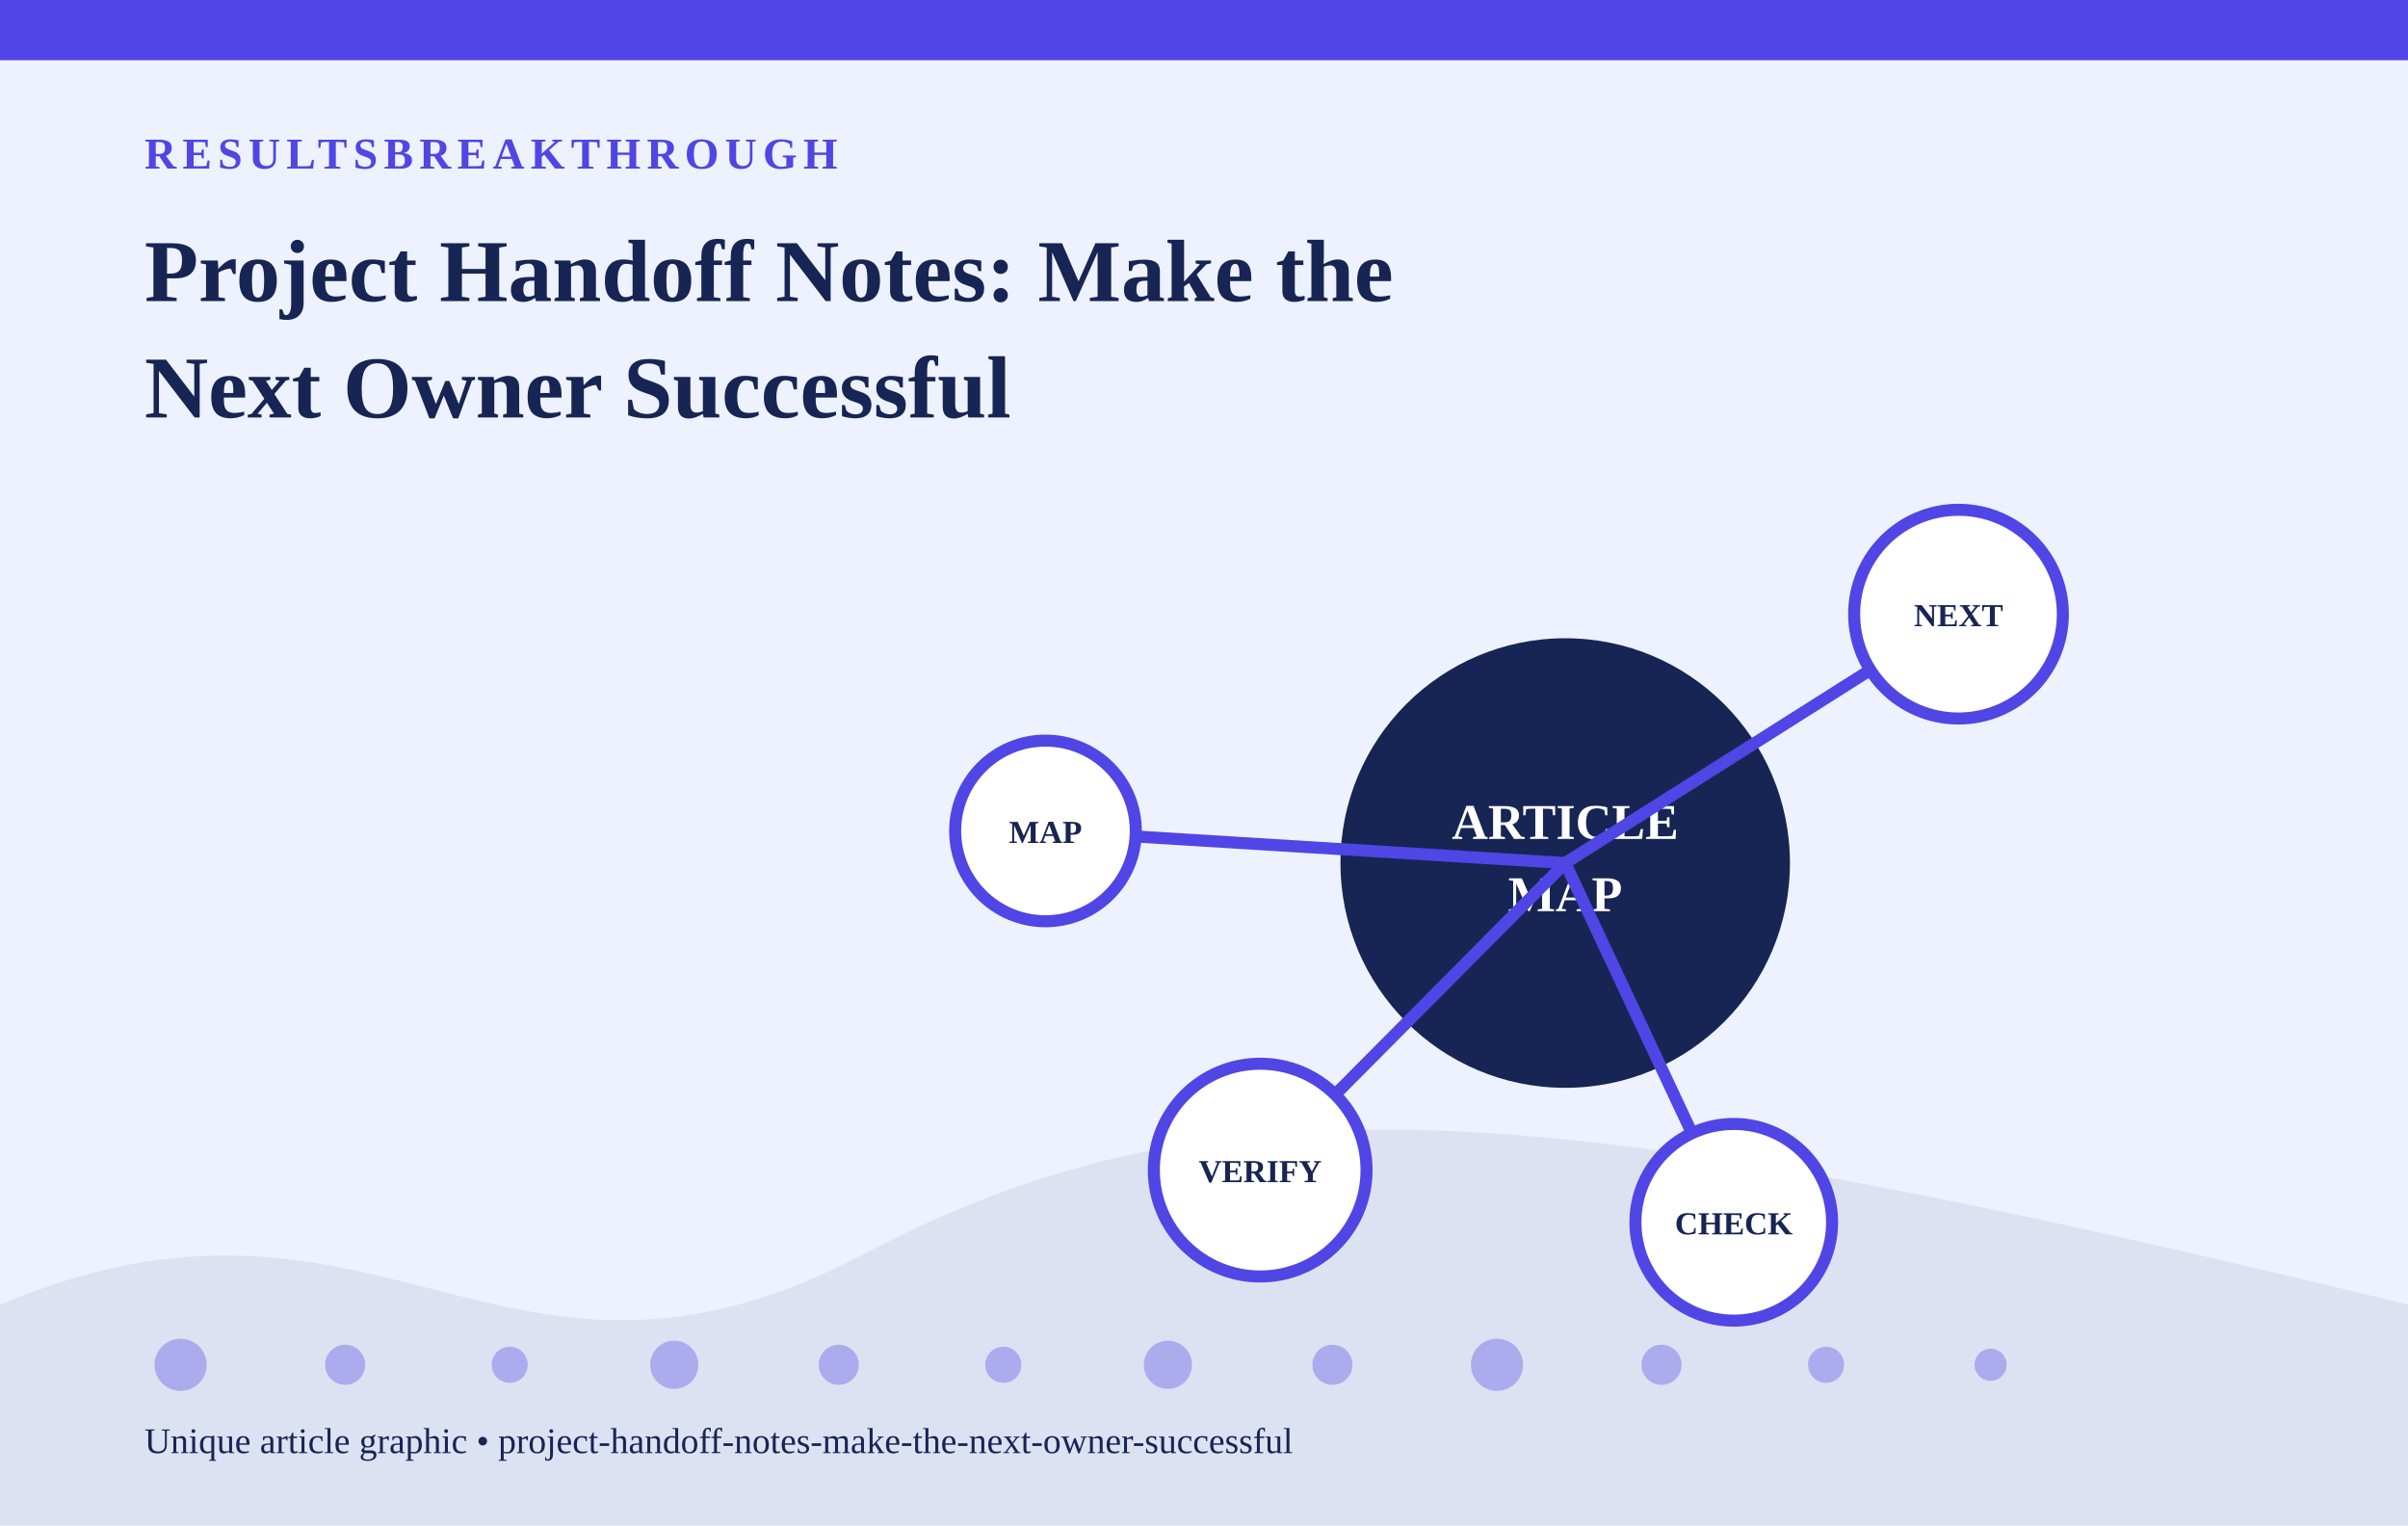
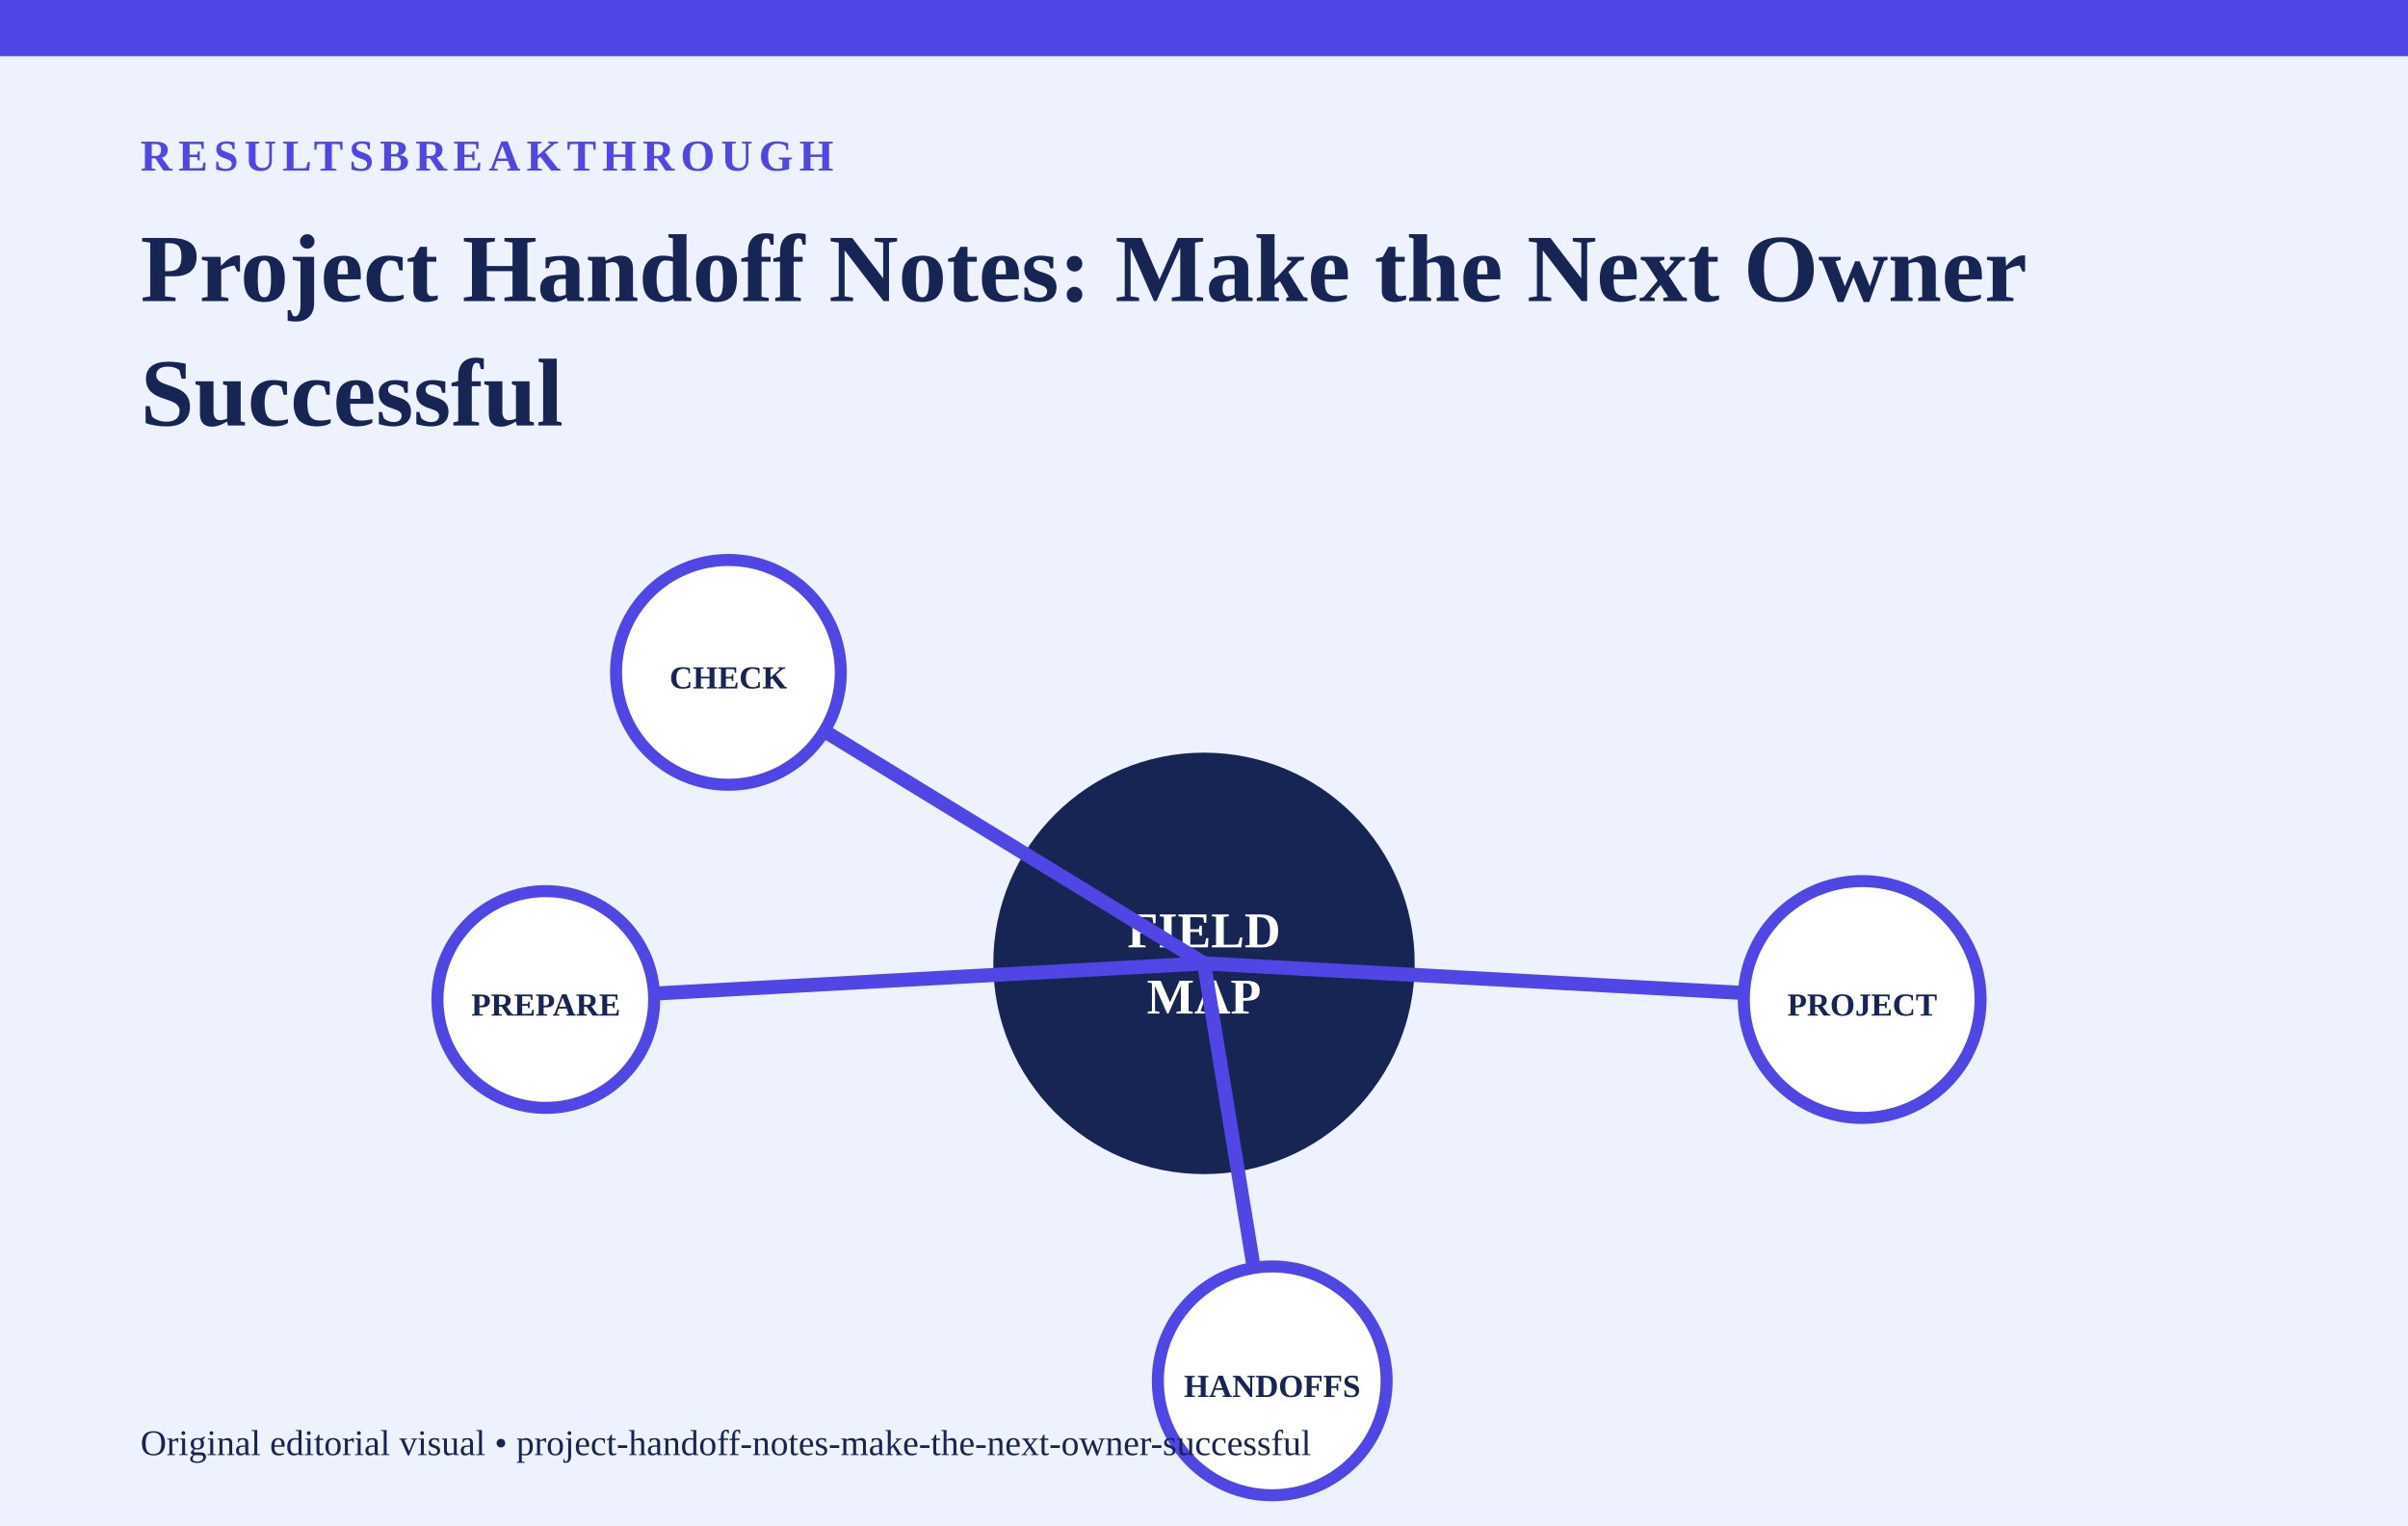
- <svg xmlns="http://www.w3.org/2000/svg" width="1200" height="760" viewBox="0 0 1200 760" role="img" aria-labelledby="title desc">
-   <rect width="1200" height="760" fill="#eef2ff" />
-   <rect width="1200" height="30" fill="#4f46e5" />
-   <path d="M0 650 C190 570 250 720 430 625 S780 548 1200 650 L1200 760 L0 760 Z" fill="#172554" opacity="0.08" />
-   <text x="72" y="84" fill="#4f46e5" font-size="22" font-weight="800" letter-spacing="3">RESULTSBREAKTHROUGH</text>
-   <text x="72" y="150" fill="#172554" font-size="44" font-weight="800">Project Handoff Notes: Make the</text>
-   <text x="72" y="208" fill="#172554" font-size="44" font-weight="800">Next Owner Successful</text>
-   <circle cx="780" cy="430" r="112" fill="#172554" />
-   <text x="780" y="418" text-anchor="middle" fill="white" font-size="25" font-weight="800">ARTICLE</text>
-   <text x="780" y="454" text-anchor="middle" fill="white" font-size="25" font-weight="800">MAP</text>
-   <line x1="780" y1="430" x2="864" y2="609" stroke="#4f46e5" stroke-width="6" />
-   <circle cx="864" cy="609" r="49" fill="white" stroke="#4f46e5" stroke-width="6" />
-   <text x="864" y="615" text-anchor="middle" fill="#172554" font-size="16" font-weight="800">CHECK</text>
-   <line x1="780" y1="430" x2="628" y2="583" stroke="#4f46e5" stroke-width="6" />
-   <circle cx="628" cy="583" r="53" fill="white" stroke="#4f46e5" stroke-width="6" />
-   <text x="628" y="589" text-anchor="middle" fill="#172554" font-size="16" font-weight="800">VERIFY</text>
-   <line x1="780" y1="430" x2="521" y2="414" stroke="#4f46e5" stroke-width="6" />
-   <circle cx="521" cy="414" r="45" fill="white" stroke="#4f46e5" stroke-width="6" />
-   <text x="521" y="420" text-anchor="middle" fill="#172554" font-size="16" font-weight="800">MAP</text>
-   <line x1="780" y1="430" x2="976" y2="306" stroke="#4f46e5" stroke-width="6" />
-   <circle cx="976" cy="306" r="52" fill="white" stroke="#4f46e5" stroke-width="6" />
-   <text x="976" y="312" text-anchor="middle" fill="#172554" font-size="16" font-weight="800">NEXT</text>
-   <circle cx="90" cy="680" r="13" fill="#4f46e5" opacity="0.35" />
-   <circle cx="172" cy="680" r="10" fill="#4f46e5" opacity="0.35" />
-   <circle cx="254" cy="680" r="9" fill="#4f46e5" opacity="0.35" />
-   <circle cx="336" cy="680" r="12" fill="#4f46e5" opacity="0.35" />
-   <circle cx="418" cy="680" r="10" fill="#4f46e5" opacity="0.35" />
-   <circle cx="500" cy="680" r="9" fill="#4f46e5" opacity="0.35" />
-   <circle cx="582" cy="680" r="12" fill="#4f46e5" opacity="0.35" />
-   <circle cx="664" cy="680" r="10" fill="#4f46e5" opacity="0.35" />
-   <circle cx="746" cy="680" r="13" fill="#4f46e5" opacity="0.35" />
-   <circle cx="828" cy="680" r="10" fill="#4f46e5" opacity="0.35" />
-   <circle cx="910" cy="680" r="9" fill="#4f46e5" opacity="0.35" />
-   <circle cx="992" cy="680" r="8" fill="#4f46e5" opacity="0.35" />
-   <text x="72" y="724" fill="#172554" font-size="18">Unique article graphic • project-handoff-notes-make-the-next-owner-successful</text>
+ <svg xmlns="http://www.w3.org/2000/svg" width="1200" height="760" viewBox="0 0 1200 760" role="img" aria-labelledby="t d">
+   <rect width="1200" height="760" fill="#EEF2FF" />
+   <rect width="1200" height="28" fill="#4F46E5" />
+   <text x="70" y="85" fill="#4F46E5" font-size="22" font-weight="700" letter-spacing="3">RESULTSBREAKTHROUGH</text>
+   <text x="70" y="150" fill="#172554" font-size="48" font-weight="700">Project Handoff Notes: Make the Next Owner</text>
+   <text x="70" y="212" fill="#172554" font-size="48" font-weight="700">Successful</text>
+   <circle cx="600" cy="480" r="105" fill="#172554" />
+   <text x="600" y="472" text-anchor="middle" fill="white" font-size="25" font-weight="700">FIELD</text>
+   <text x="600" y="505" text-anchor="middle" fill="white" font-size="25" font-weight="700">MAP</text>
+   <g>
+     <line x1="600" y1="480" x2="928" y2="498" stroke="#4F46E5" stroke-width="7" />
+     <circle cx="928" cy="498" r="59" fill="white" stroke="#4F46E5" stroke-width="6" />
+     <text x="928" y="506" text-anchor="middle" fill="#172554" font-size="16" font-weight="700">PROJECT</text>
+   </g>
+   <g>
+     <line x1="600" y1="480" x2="634" y2="688" stroke="#4F46E5" stroke-width="7" />
+     <circle cx="634" cy="688" r="57" fill="white" stroke="#4F46E5" stroke-width="6" />
+     <text x="634" y="696" text-anchor="middle" fill="#172554" font-size="16" font-weight="700">HANDOFFS</text>
+   </g>
+   <g>
+     <line x1="600" y1="480" x2="272" y2="498" stroke="#4F46E5" stroke-width="7" />
+     <circle cx="272" cy="498" r="54" fill="white" stroke="#4F46E5" stroke-width="6" />
+     <text x="272" y="506" text-anchor="middle" fill="#172554" font-size="16" font-weight="700">PREPARE</text>
+   </g>
+   <g>
+     <line x1="600" y1="480" x2="363" y2="335" stroke="#4F46E5" stroke-width="7" />
+     <circle cx="363" cy="335" r="56" fill="white" stroke="#4F46E5" stroke-width="6" />
+     <text x="363" y="343" text-anchor="middle" fill="#172554" font-size="16" font-weight="700">CHECK</text>
+   </g>
+   <text x="70" y="725" fill="#172554" font-size="18">Original editorial visual • project-handoff-notes-make-the-next-owner-successful</text>
</svg>
